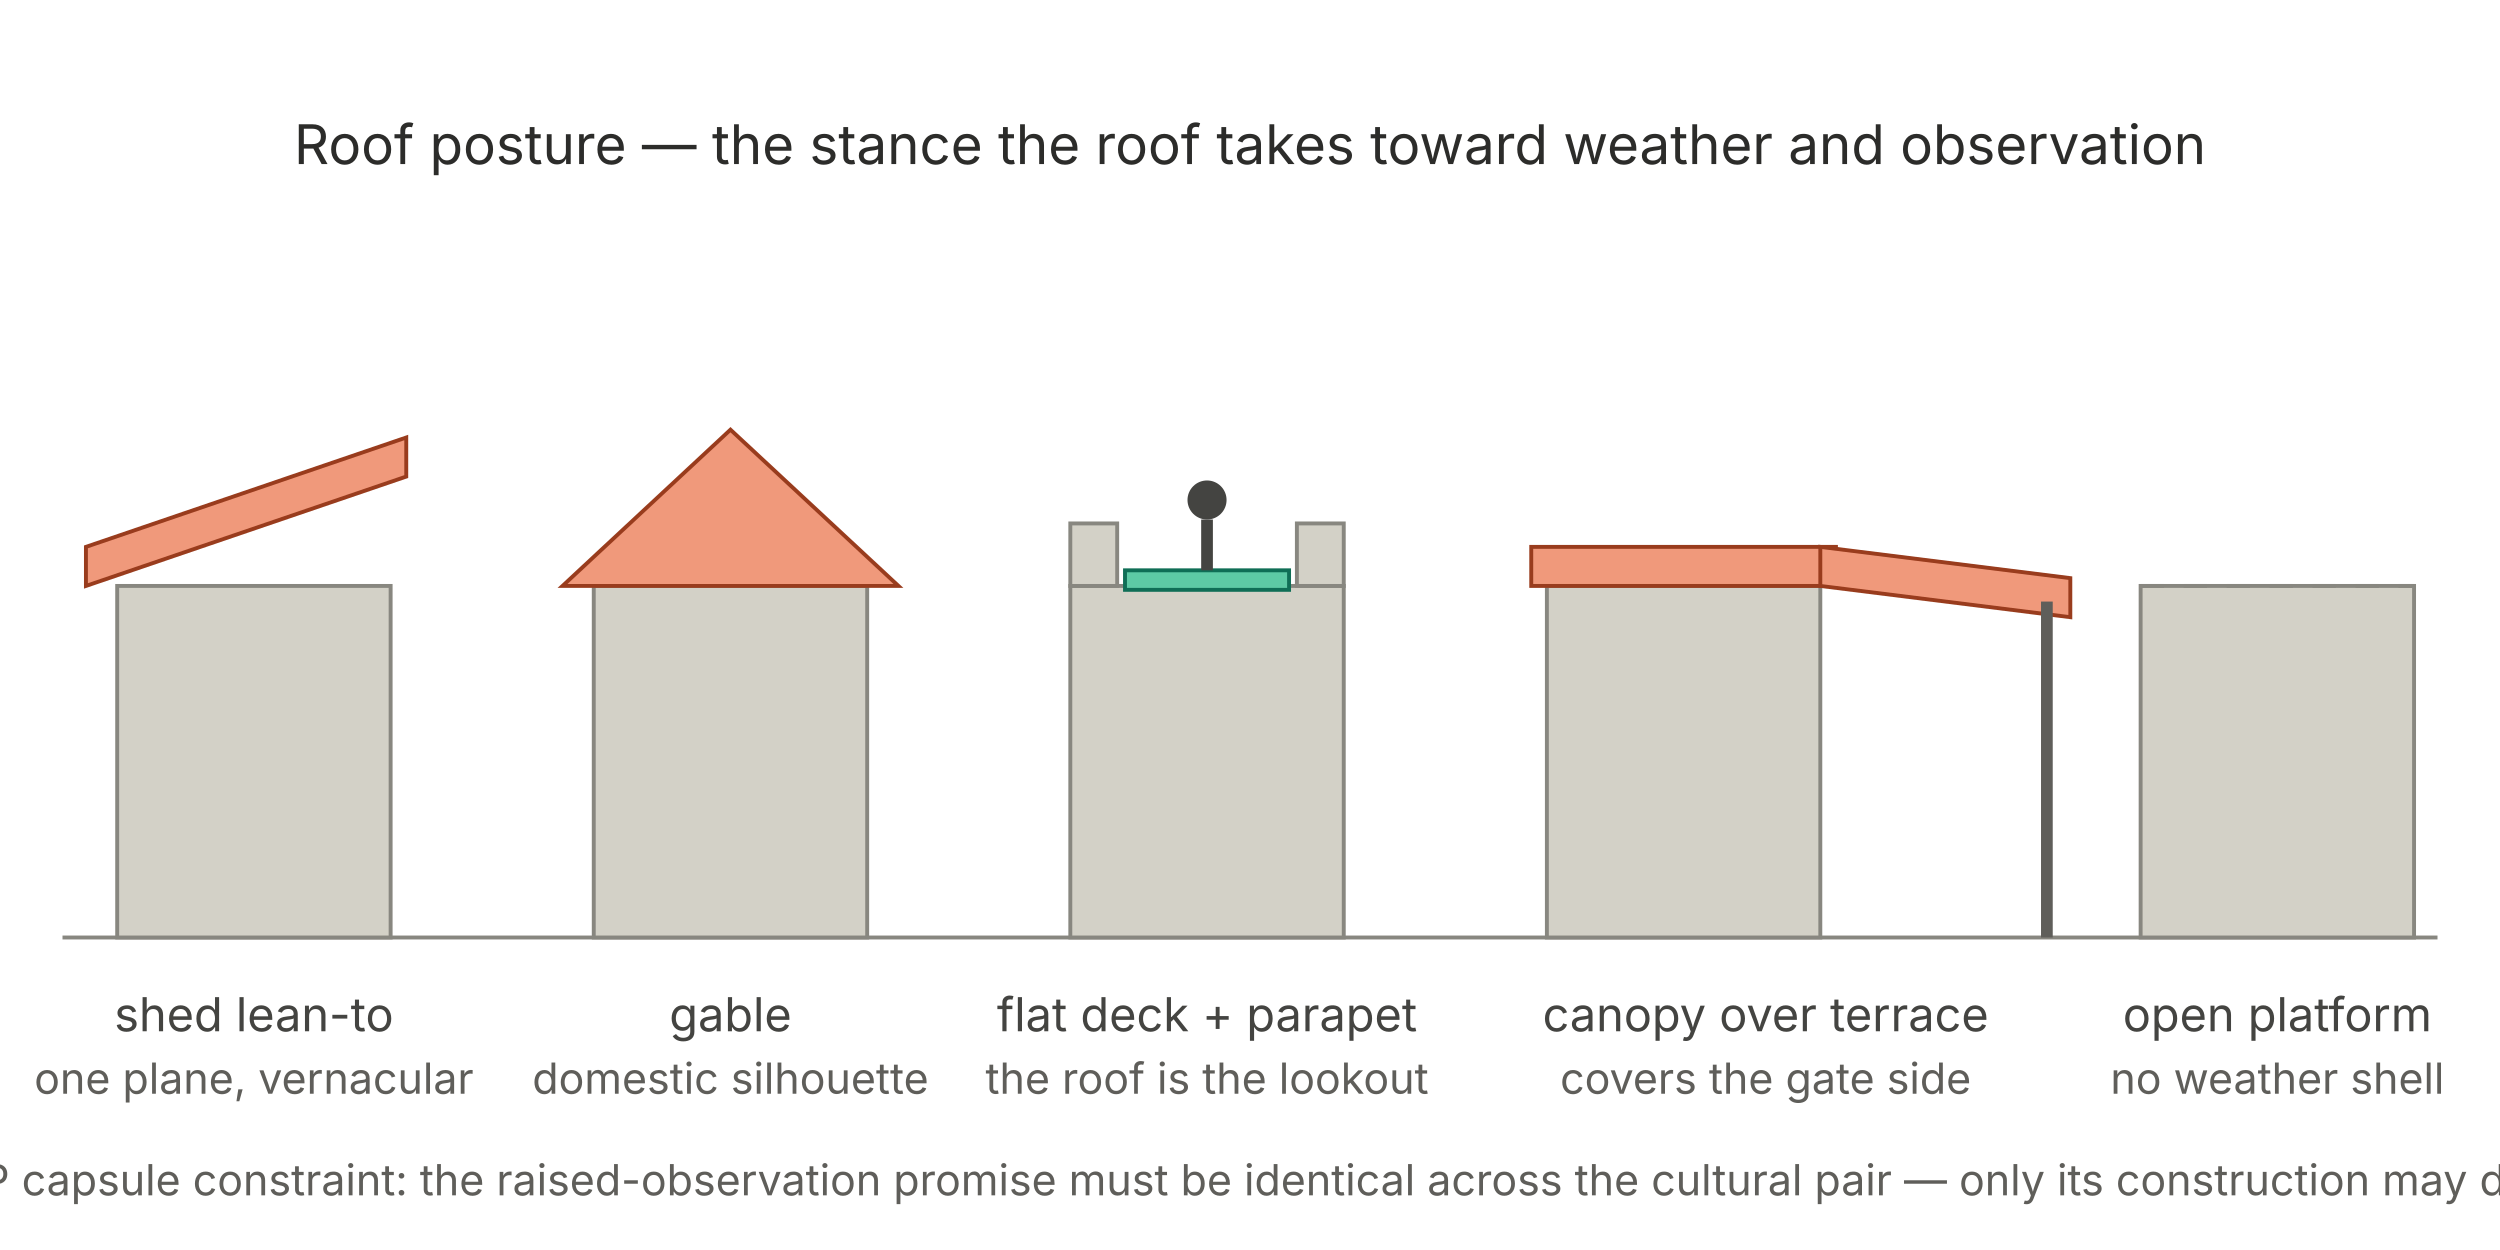
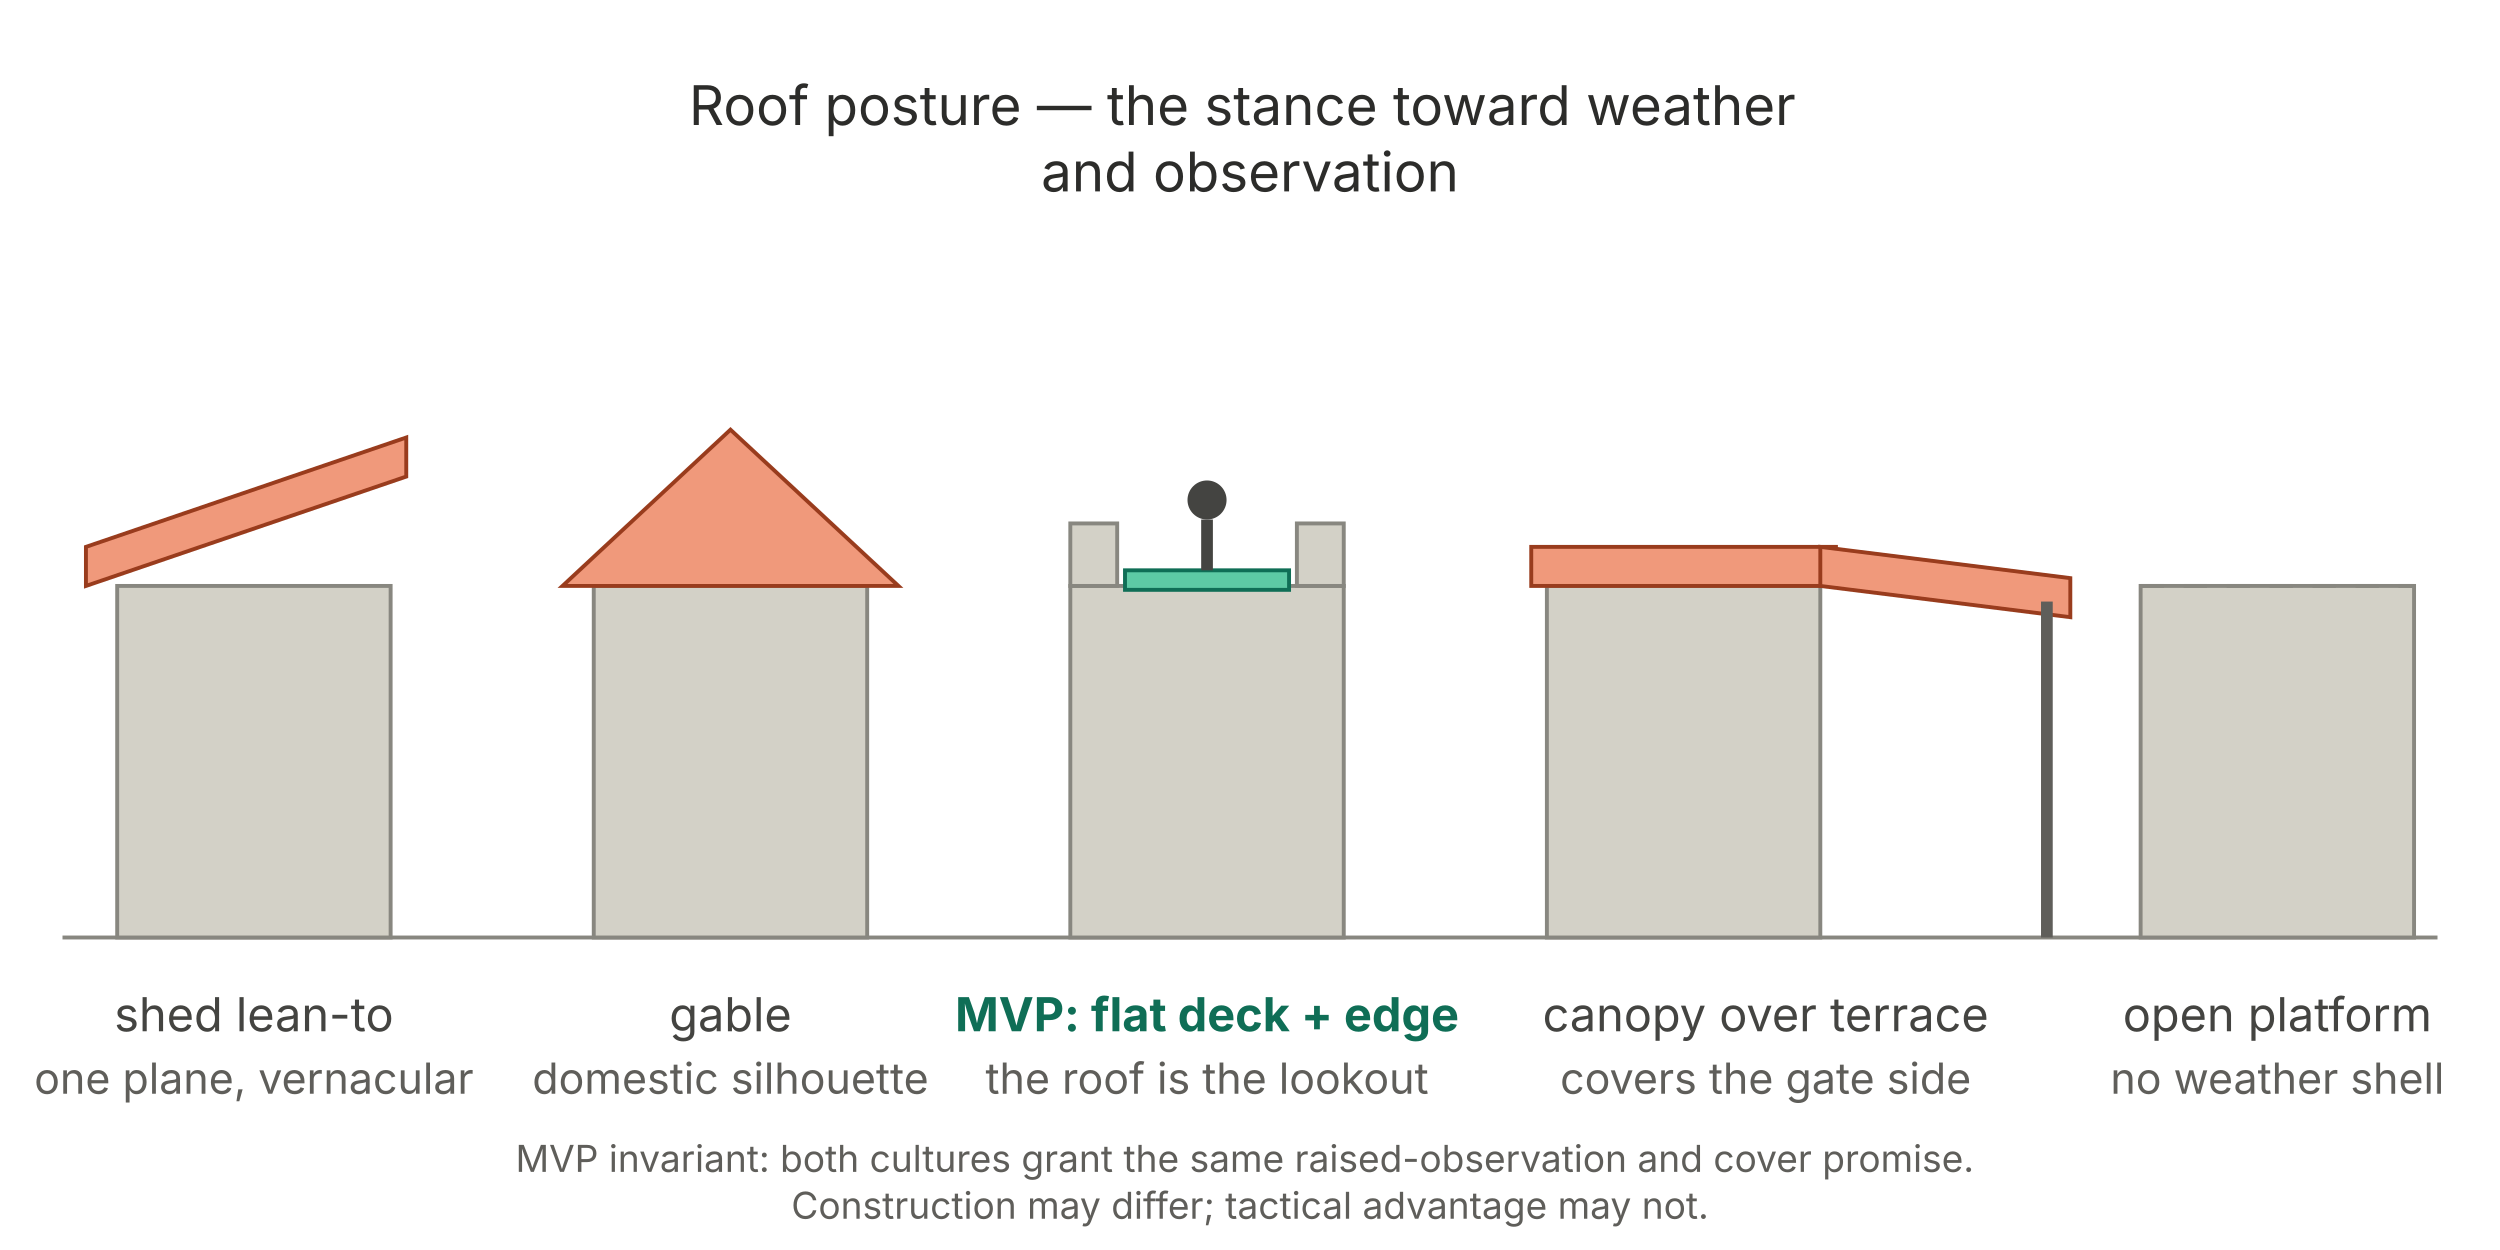
<svg xmlns="http://www.w3.org/2000/svg" viewBox="0 0 640 320" role="img" aria-labelledby="rpt rpd" font-family="ui-sans-serif, -apple-system, 'Segoe UI', sans-serif">
  <rect x="0" y="0" width="640" height="320" fill="#FFFFFF" />
  <line x1="16" y1="240" x2="624" y2="240" stroke="#888780" />
  <rect x="30" y="150" width="70" height="90" fill="#D3D1C7" stroke="#888780" />
  <polygon points="22,150 104,122 104,112 22,140" fill="#F0997B" stroke="#993C1D" />
  <text x="65" y="264" font-size="12" fill="#444441" text-anchor="middle">shed lean-to</text>
  <text x="65" y="280" font-size="11" fill="#5F5E5A" text-anchor="middle">one plane, vernacular</text>
  <rect x="152" y="150" width="70" height="90" fill="#D3D1C7" stroke="#888780" />
  <polygon points="144,150 187,110 230,150" fill="#F0997B" stroke="#993C1D" />
  <text x="187" y="264" font-size="12" fill="#444441" text-anchor="middle">gable</text>
  <text x="187" y="280" font-size="11" fill="#5F5E5A" text-anchor="middle">domestic silhouette</text>
  <rect x="274" y="150" width="70" height="90" fill="#D3D1C7" stroke="#888780" />
  <rect x="274" y="134" width="12" height="16" fill="#D3D1C7" stroke="#888780" />
  <rect x="332" y="134" width="12" height="16" fill="#D3D1C7" stroke="#888780" />
  <rect x="288" y="146" width="42" height="5" fill="#5DCAA5" stroke="#0F6E56" />
  <circle cx="309" cy="128" r="5" fill="#444441" />
  <line x1="309" y1="133" x2="309" y2="146" stroke="#444441" stroke-width="3" />
-   <text x="309" y="264" font-size="12" fill="#444441" text-anchor="middle">flat deck + parapet</text>
+   <text x="309" y="264" font-size="12" font-weight="700" fill="#0F6E56" text-anchor="middle">MVP: flat deck + edge</text>
  <text x="309" y="280" font-size="11" fill="#5F5E5A" text-anchor="middle">the roof is the lookout</text>
  <rect x="396" y="150" width="70" height="90" fill="#D3D1C7" stroke="#888780" />
  <rect x="392" y="140" width="78" height="10" fill="#F0997B" stroke="#993C1D" />
  <polygon points="466,150 530,158 530,148 466,140" fill="#F0997B" stroke="#993C1D" />
  <line x1="524" y1="154" x2="524" y2="240" stroke="#5F5E5A" stroke-width="3" />
  <text x="452" y="264" font-size="12" fill="#444441" text-anchor="middle">canopy over terrace</text>
  <text x="452" y="280" font-size="11" fill="#5F5E5A" text-anchor="middle">covers the gate side</text>
  <rect x="548" y="150" width="70" height="90" fill="#D3D1C7" stroke="#888780" />
  <line x1="548" y1="150" x2="618" y2="150" stroke="#888780" stroke-dasharray="6 5" />
  <text x="583" y="264" font-size="12" fill="#444441" text-anchor="middle">open platform</text>
  <text x="583" y="280" font-size="11" fill="#5F5E5A" text-anchor="middle">no weather shell</text>
-   <text x="320" y="42" font-size="14" fill="#2C2C2A" text-anchor="middle">Roof posture — the stance the roof takes toward weather and observation</text>
-   <text x="320" y="306" font-size="11" fill="#5F5E5A" text-anchor="middle">MVP capsule constraint: the raised-observation promise must be identical across the cultural pair — only its construction may differ</text>
+   <text x="320" y="32" font-size="14" fill="#2C2C2A" text-anchor="middle">
+     <tspan x="320" dy="0">Roof posture — the stance toward weather</tspan>
+     <tspan x="320" dy="17">and observation</tspan>
+   </text>
+   <text x="320" y="300" font-size="9.5" fill="#5F5E5A" text-anchor="middle">
+     <tspan x="320" dy="0">MVP invariant: both cultures grant the same raised-observation and cover promise.</tspan>
+     <tspan x="320" dy="12">Construction may differ; tactical advantage may not.</tspan>
+   </text>
</svg>
